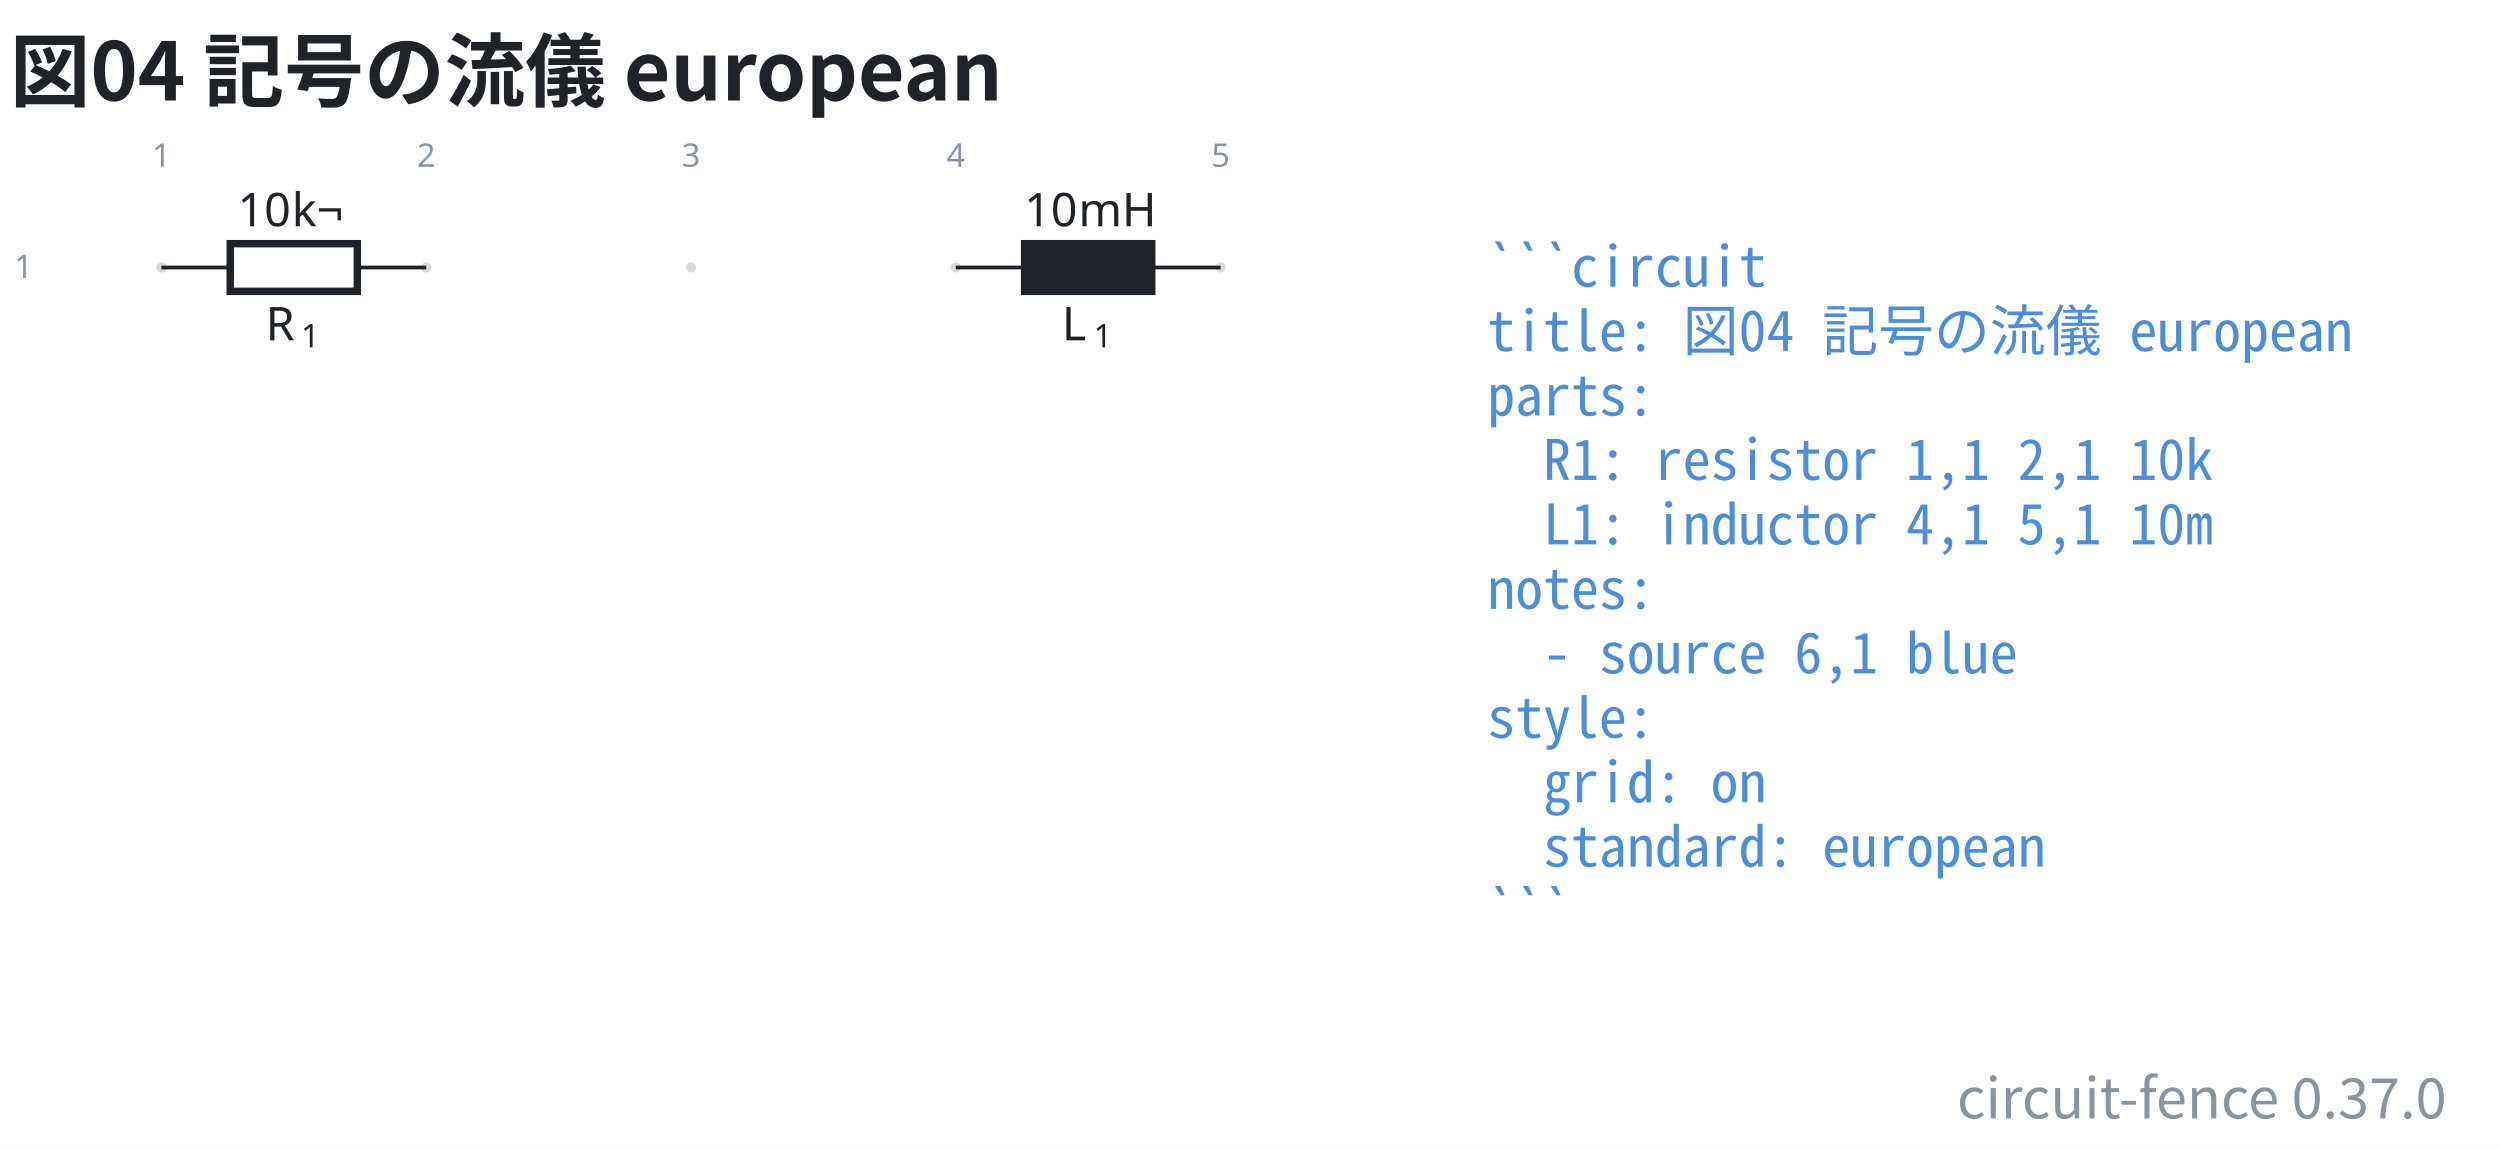
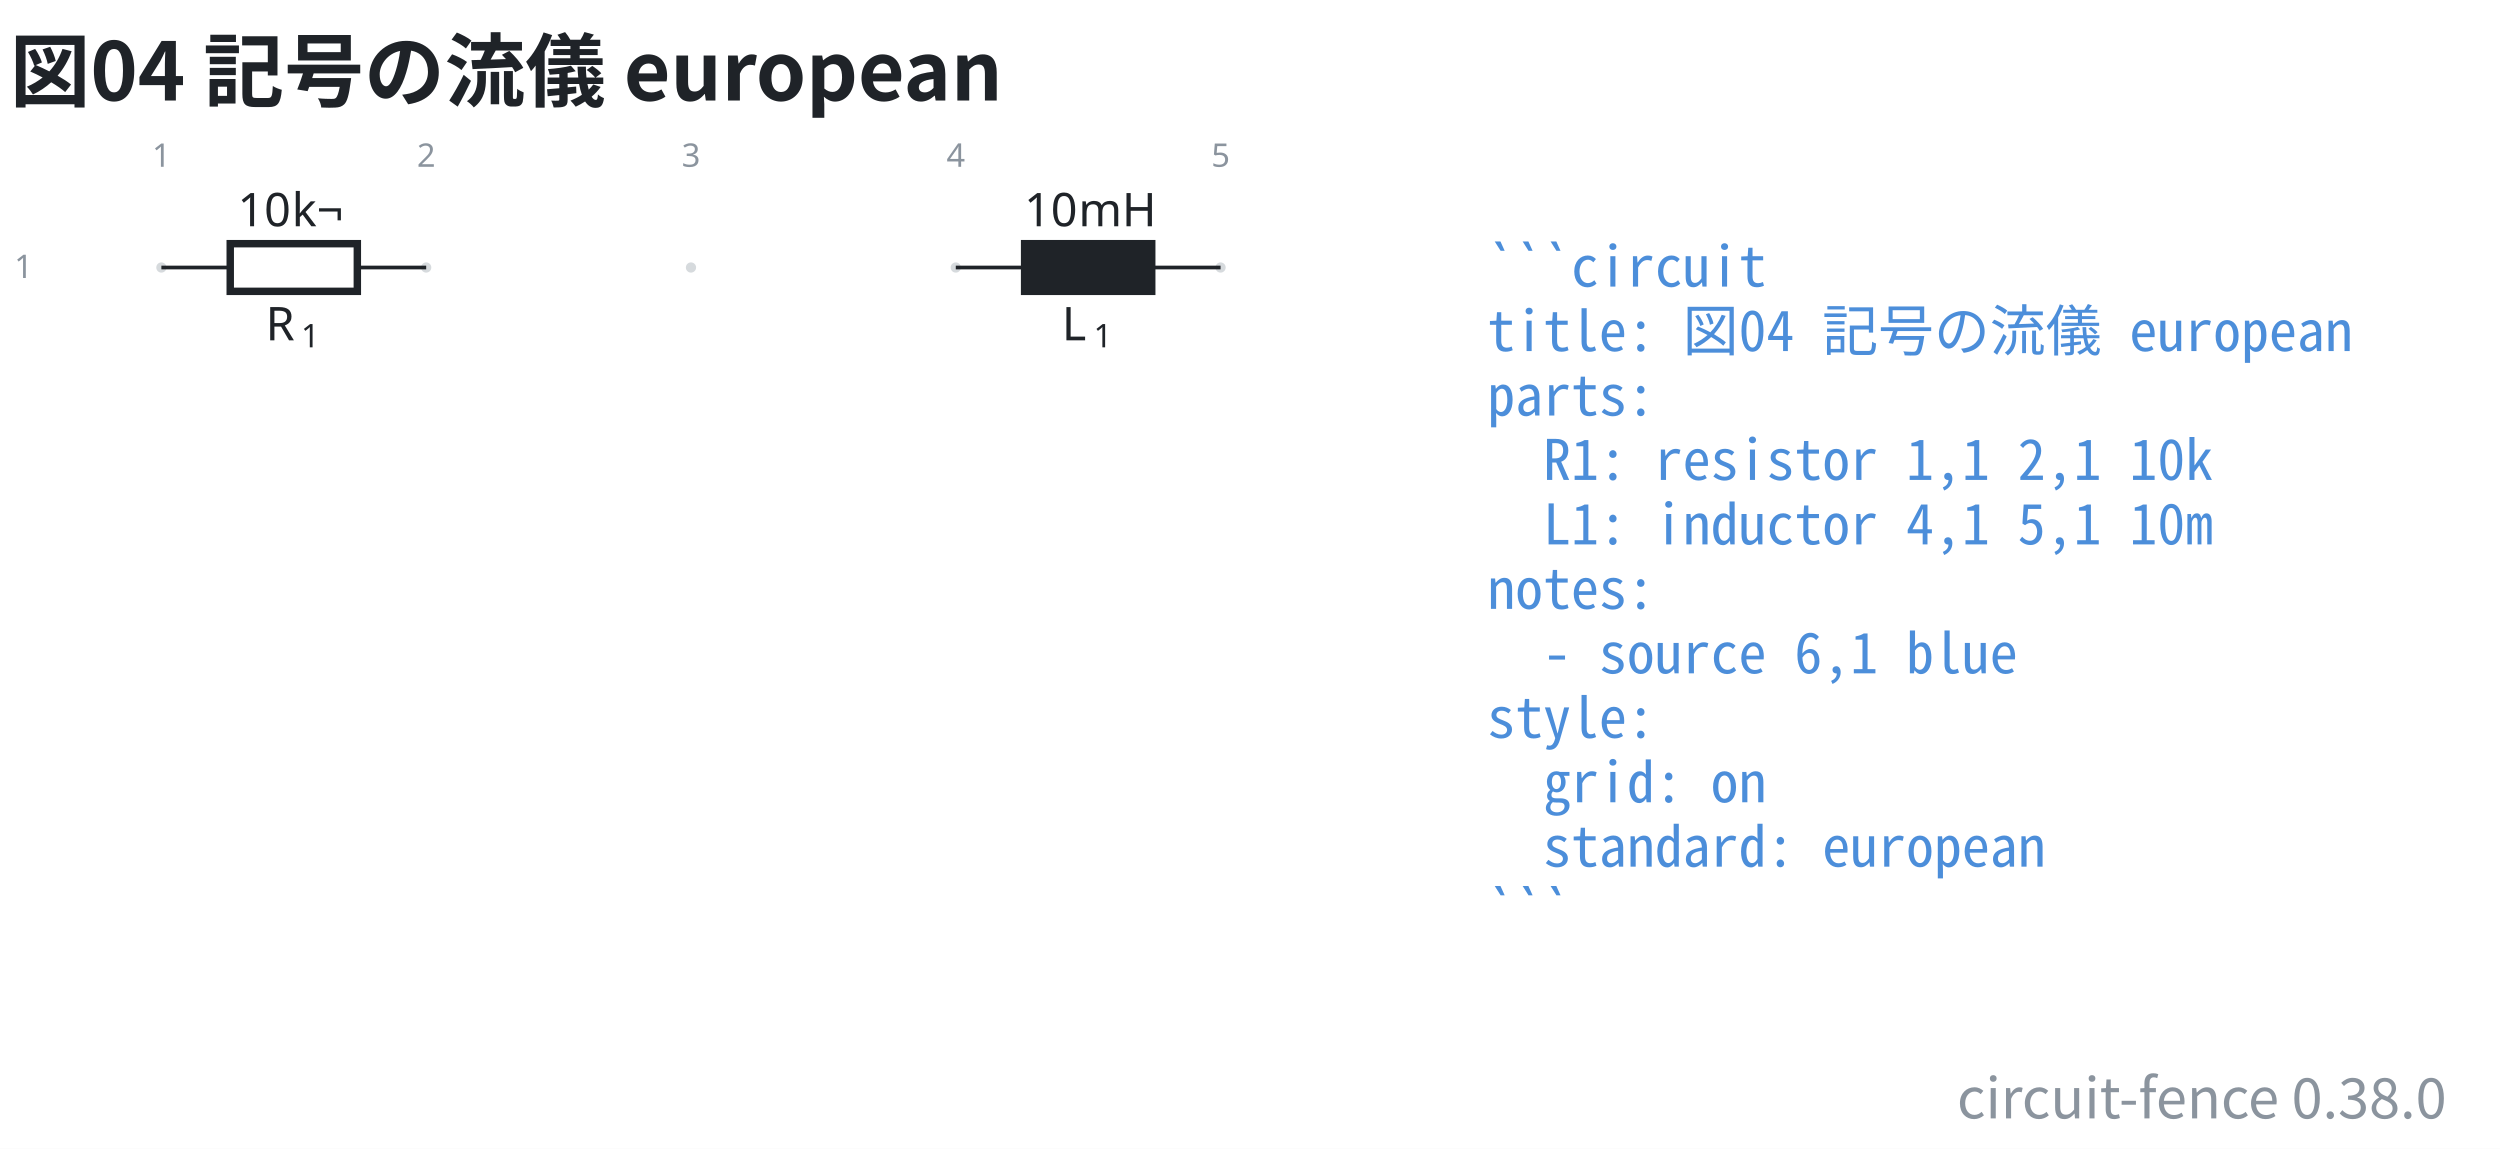
- <svg xmlns="http://www.w3.org/2000/svg" data-figure-paper="#ffffff" data-circuit-fence="0.37.0" fill="#1f2328" width="716.343" height="329.179" viewBox="-72 -72 537.257 246.884">
+ <svg xmlns="http://www.w3.org/2000/svg" data-figure-paper="#ffffff" data-circuit-fence="0.38.0" fill="#1f2328" width="716.343" height="329.179" viewBox="-72 -72 537.257 246.884">
  <rect x="-72" y="-72" width="537.257" height="246.884" fill="#ffffff" />
  <g stroke="#1f2328" stroke-miterlimit="10" stroke-width=".8">
    <path fill="#8b949e" fill-opacity=".35" stroke="none" stroke-opacity=".35" d="M-36.218-14.511a1.1 1.1 0 1 0-2.2 0 1.1 1.1 0 0 0 2.2 0M20.688-14.511a1.1 1.1 0 1 0-2.2 0 1.1 1.1 0 0 0 2.2 0M77.593-14.511a1.1 1.1 0 1 0-2.2 0 1.1 1.1 0 0 0 2.2 0M134.499-14.511a1.1 1.1 0 1 0-2.2 0 1.1 1.1 0 0 0 2.2 0M191.404-14.511a1.1 1.1 0 1 0-2.2 0 1.1 1.1 0 0 0 2.2 0m-1.1 0" />
    <g fill="#8b949e" stroke="#8b949e">
      <text x="-37.318" y="-14.511" fill="#8b949e" stroke="none" font-family="cmr7" font-size="7" transform="translate(-1.993 -21.645)">1</text>
    </g>
    <g fill="#8b949e" stroke="#8b949e">
      <text x="-37.318" y="-14.511" fill="#8b949e" stroke="none" font-family="cmr7" font-size="7" transform="translate(54.912 -21.645)">2</text>
    </g>
    <g fill="#8b949e" stroke="#8b949e">
      <text x="-37.318" y="-14.511" fill="#8b949e" stroke="none" font-family="cmr7" font-size="7" transform="translate(111.818 -21.645)">3</text>
    </g>
    <g fill="#8b949e" stroke="#8b949e">
      <text x="-37.318" y="-14.511" fill="#8b949e" stroke="none" font-family="cmr7" font-size="7" transform="translate(168.723 -21.645)">4</text>
    </g>
    <g fill="#8b949e" stroke="#8b949e">
      <text x="-37.318" y="-14.511" fill="#8b949e" stroke="none" font-family="cmr7" font-size="7" transform="translate(225.629 -21.645)">5</text>
    </g>
    <g fill="#8b949e" stroke="#8b949e">
      <text x="-37.318" y="-14.511" fill="#8b949e" stroke="none" font-family="cmr7" font-size="7" transform="translate(-31.62 2.256)">1</text>
    </g>
    <path fill="none" d="M-37.318-14.511h.4m-.4 0h14.796m27.314 0h14.796m-.4 0h.4" />
    <g stroke-width="1.6">
      <path fill="none" d="M-22.522-19.633H4.792V-9.39h-27.314Z" />
    </g>
    <g stroke="none">
      <text x="-37.318" y="-14.511" font-family="cmmi10" font-size="10" transform="translate(22.413 15.648)">R</text>
      <text x="-29.725" y="-13.011" font-family="cmr7" font-size="7" transform="translate(22.413 15.648)">1</text>
    </g>
    <g stroke="none" font-family="cmr10" font-size="10">
      <text x="-37.318" y="-14.511" transform="translate(16.37 -8.863)">10</text>
      <text x="-25.651" y="-14.511" transform="translate(16.37 -8.863)">k¬</text>
    </g>
    <path fill="none" d="M133.399-14.511h.4m-.4 0h14.795m27.315 0h14.795m-.4 0h.4" />
    <g stroke-width="1.6">
      <path d="M148.194-19.633h27.315V-9.39h-27.315Z" />
    </g>
    <g stroke="none">
      <text x="-37.318" y="-14.511" font-family="cmmi10" font-size="10" transform="translate(193.523 15.648)">L</text>
      <text x="-30.512" y="-13.011" font-family="cmr7" font-size="7" transform="translate(193.523 15.648)">1</text>
    </g>
    <g stroke="none" font-family="cmr10" font-size="10">
      <text x="-37.318" y="-14.511" transform="translate(185.42 -8.863)">10</text>
      <text x="-25.651" y="-14.511" transform="translate(185.42 -8.863)">mH</text>
    </g>
    <g>
      <text x="-37.318" y="-14.511" fill="#4c8eda" stroke="none" font-family="'Noto Sans Mono CJK JP',ui-monospace,'SFMono-Regular',Consolas,'Liberation Mono',monospace" font-size="12" transform="translate(284.927 4.1)" xml:space="preserve">```circuit</text>
    </g>
    <g>
      <text x="-37.318" y="-14.511" fill="#4c8eda" stroke="none" font-family="'Noto Sans Mono CJK JP',ui-monospace,'SFMono-Regular',Consolas,'Liberation Mono',monospace" font-size="12" transform="translate(284.927 17.956)" xml:space="preserve">title: 図04 記号の流儀 european</text>
    </g>
    <g>
      <text x="-37.318" y="-14.511" fill="#4c8eda" stroke="none" font-family="'Noto Sans Mono CJK JP',ui-monospace,'SFMono-Regular',Consolas,'Liberation Mono',monospace" font-size="12" transform="translate(284.927 31.813)" xml:space="preserve">parts:</text>
    </g>
    <g>
      <text x="-37.318" y="-14.511" fill="#4c8eda" stroke="none" font-family="'Noto Sans Mono CJK JP',ui-monospace,'SFMono-Regular',Consolas,'Liberation Mono',monospace" font-size="12" transform="translate(284.927 45.641)" xml:space="preserve">  R1: resistor 1,1 2,1 10k</text>
    </g>
    <g>
      <text x="-37.318" y="-14.511" fill="#4c8eda" stroke="none" font-family="'Noto Sans Mono CJK JP',ui-monospace,'SFMono-Regular',Consolas,'Liberation Mono',monospace" font-size="12" transform="translate(284.927 59.498)" xml:space="preserve">  L1: inductor 4,1 5,1 10m</text>
    </g>
    <g>
      <text x="-37.318" y="-14.511" fill="#4c8eda" stroke="none" font-family="'Noto Sans Mono CJK JP',ui-monospace,'SFMono-Regular',Consolas,'Liberation Mono',monospace" font-size="12" transform="translate(284.927 73.354)" xml:space="preserve">notes:</text>
    </g>
    <g>
      <text x="-37.318" y="-14.511" fill="#4c8eda" stroke="none" font-family="'Noto Sans Mono CJK JP',ui-monospace,'SFMono-Regular',Consolas,'Liberation Mono',monospace" font-size="12" transform="translate(284.927 87.21)" xml:space="preserve">  - source 6,1 blue</text>
    </g>
    <g>
      <text x="-37.318" y="-14.511" fill="#4c8eda" stroke="none" font-family="'Noto Sans Mono CJK JP',ui-monospace,'SFMono-Regular',Consolas,'Liberation Mono',monospace" font-size="12" transform="translate(284.927 101.067)" xml:space="preserve">style:</text>
    </g>
    <g>
      <text x="-37.318" y="-14.511" fill="#4c8eda" stroke="none" font-family="'Noto Sans Mono CJK JP',ui-monospace,'SFMono-Regular',Consolas,'Liberation Mono',monospace" font-size="12" transform="translate(284.927 114.924)" xml:space="preserve">  grid: on</text>
    </g>
    <g>
      <text x="-37.318" y="-14.511" fill="#4c8eda" stroke="none" font-family="'Noto Sans Mono CJK JP',ui-monospace,'SFMono-Regular',Consolas,'Liberation Mono',monospace" font-size="12" transform="translate(284.927 128.751)" xml:space="preserve">  standard: european</text>
    </g>
    <g>
      <text x="-37.318" y="-14.511" fill="#4c8eda" stroke="none" font-family="'Noto Sans Mono CJK JP',ui-monospace,'SFMono-Regular',Consolas,'Liberation Mono',monospace" font-size="12" transform="translate(284.927 142.608)" xml:space="preserve">```</text>
    </g>
    <g>
      <text x="-37.318" y="-14.511" fill="#1f2328" stroke="none" font-family="'Noto Sans CJK JP','Noto Sans JP','Hiragino Sans','Yu Gothic',sans-serif" font-size="17.28" transform="translate(-32.552 -35.889)" font-weight="bold">図04 記号の流儀 european</text>
    </g>
    <g>
-       <text x="-37.318" y="-14.511" fill="#8b949e" stroke="none" font-family="'Noto Sans CJK JP','Noto Sans JP','Hiragino Sans','Yu Gothic',sans-serif" font-size="12" transform="translate(491.097 182.853)" text-anchor="end">circuit-fence 0.37.0</text>
+       <text x="-37.318" y="-14.511" fill="#8b949e" stroke="none" font-family="'Noto Sans CJK JP','Noto Sans JP','Hiragino Sans','Yu Gothic',sans-serif" font-size="12" transform="translate(491.097 182.853)" text-anchor="end">circuit-fence 0.38.0</text>
    </g>
  </g>
</svg>
